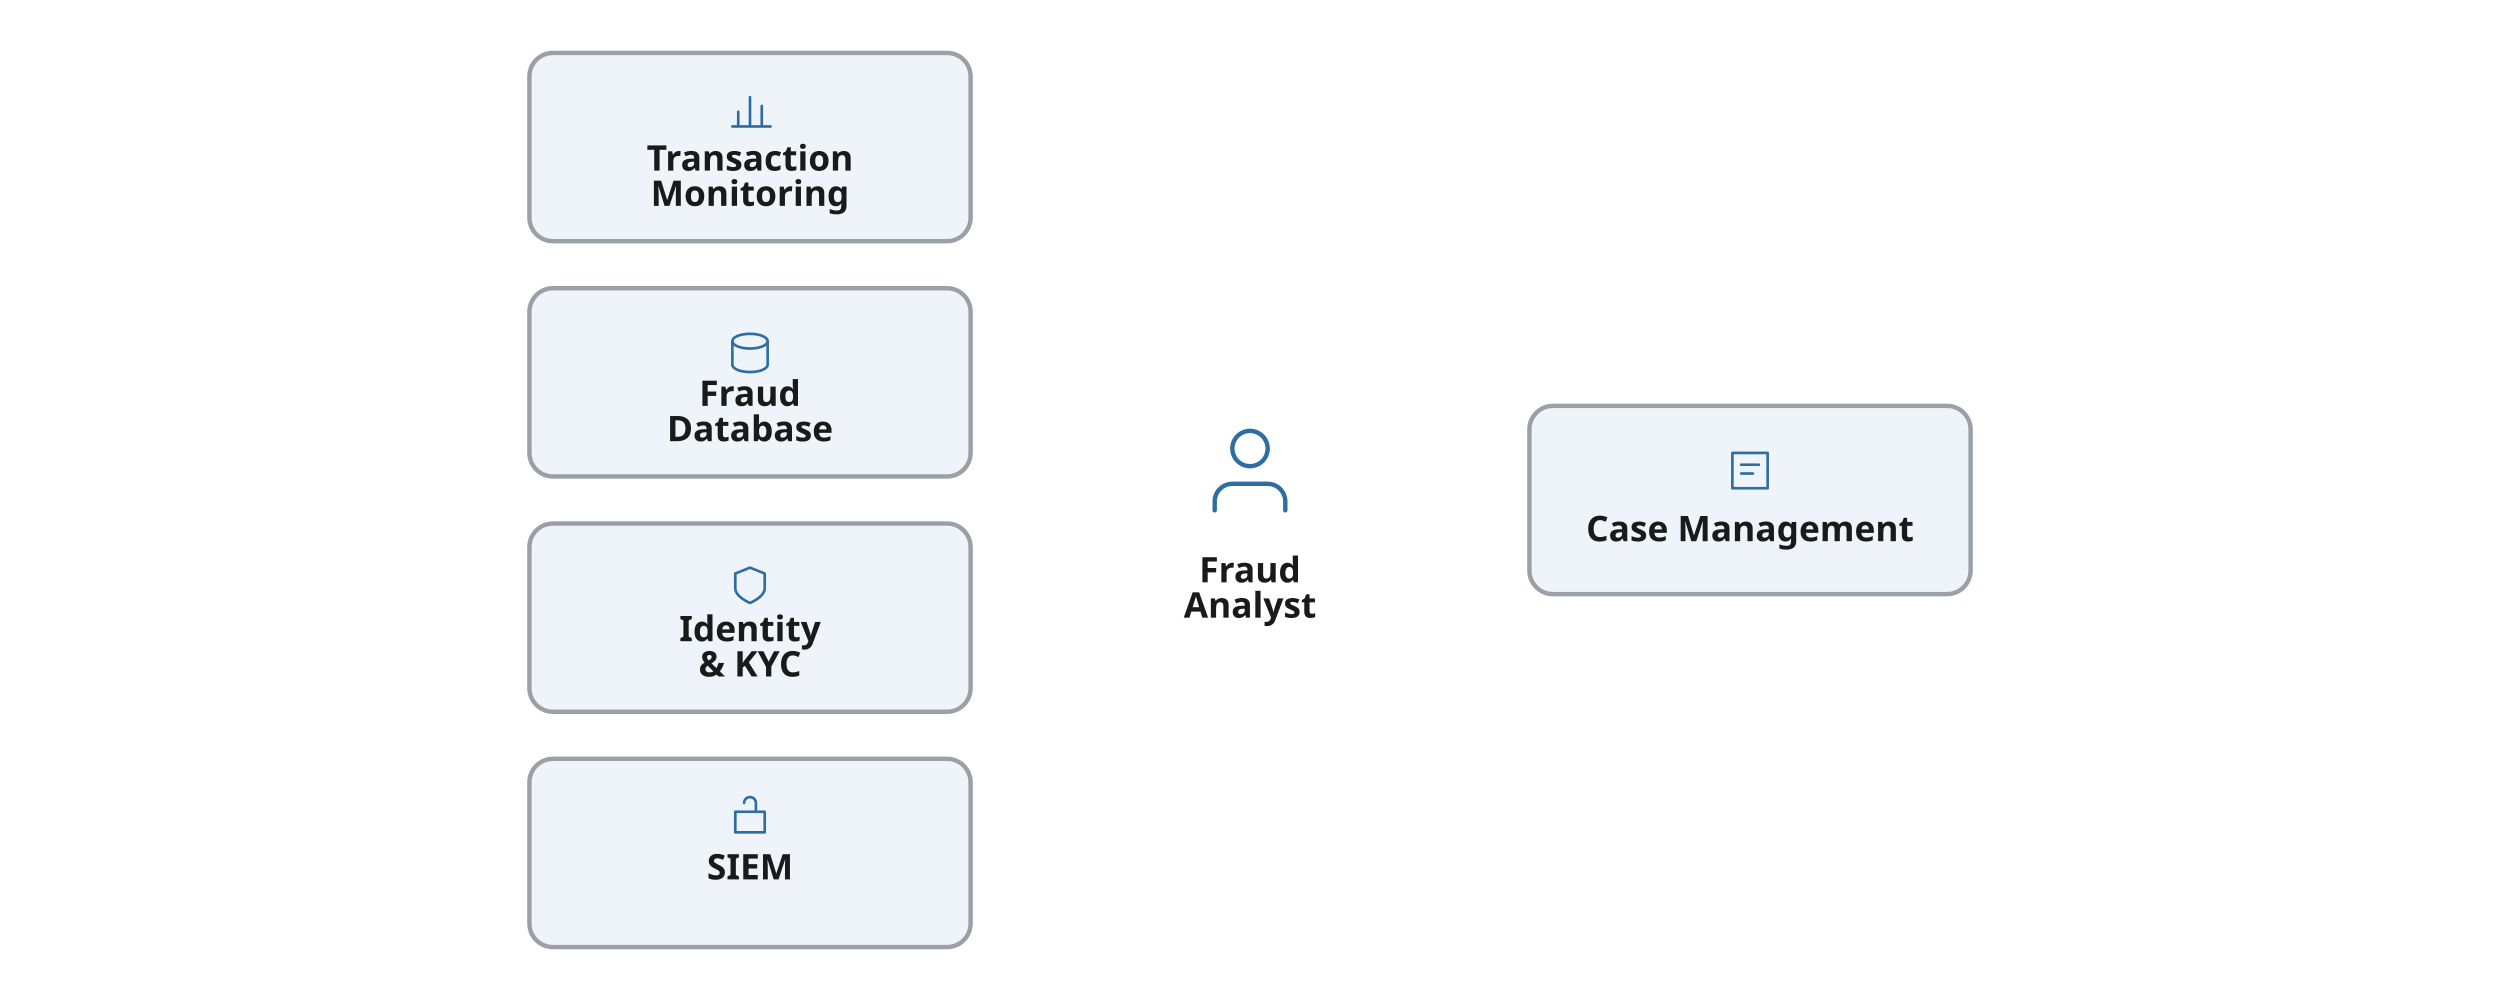
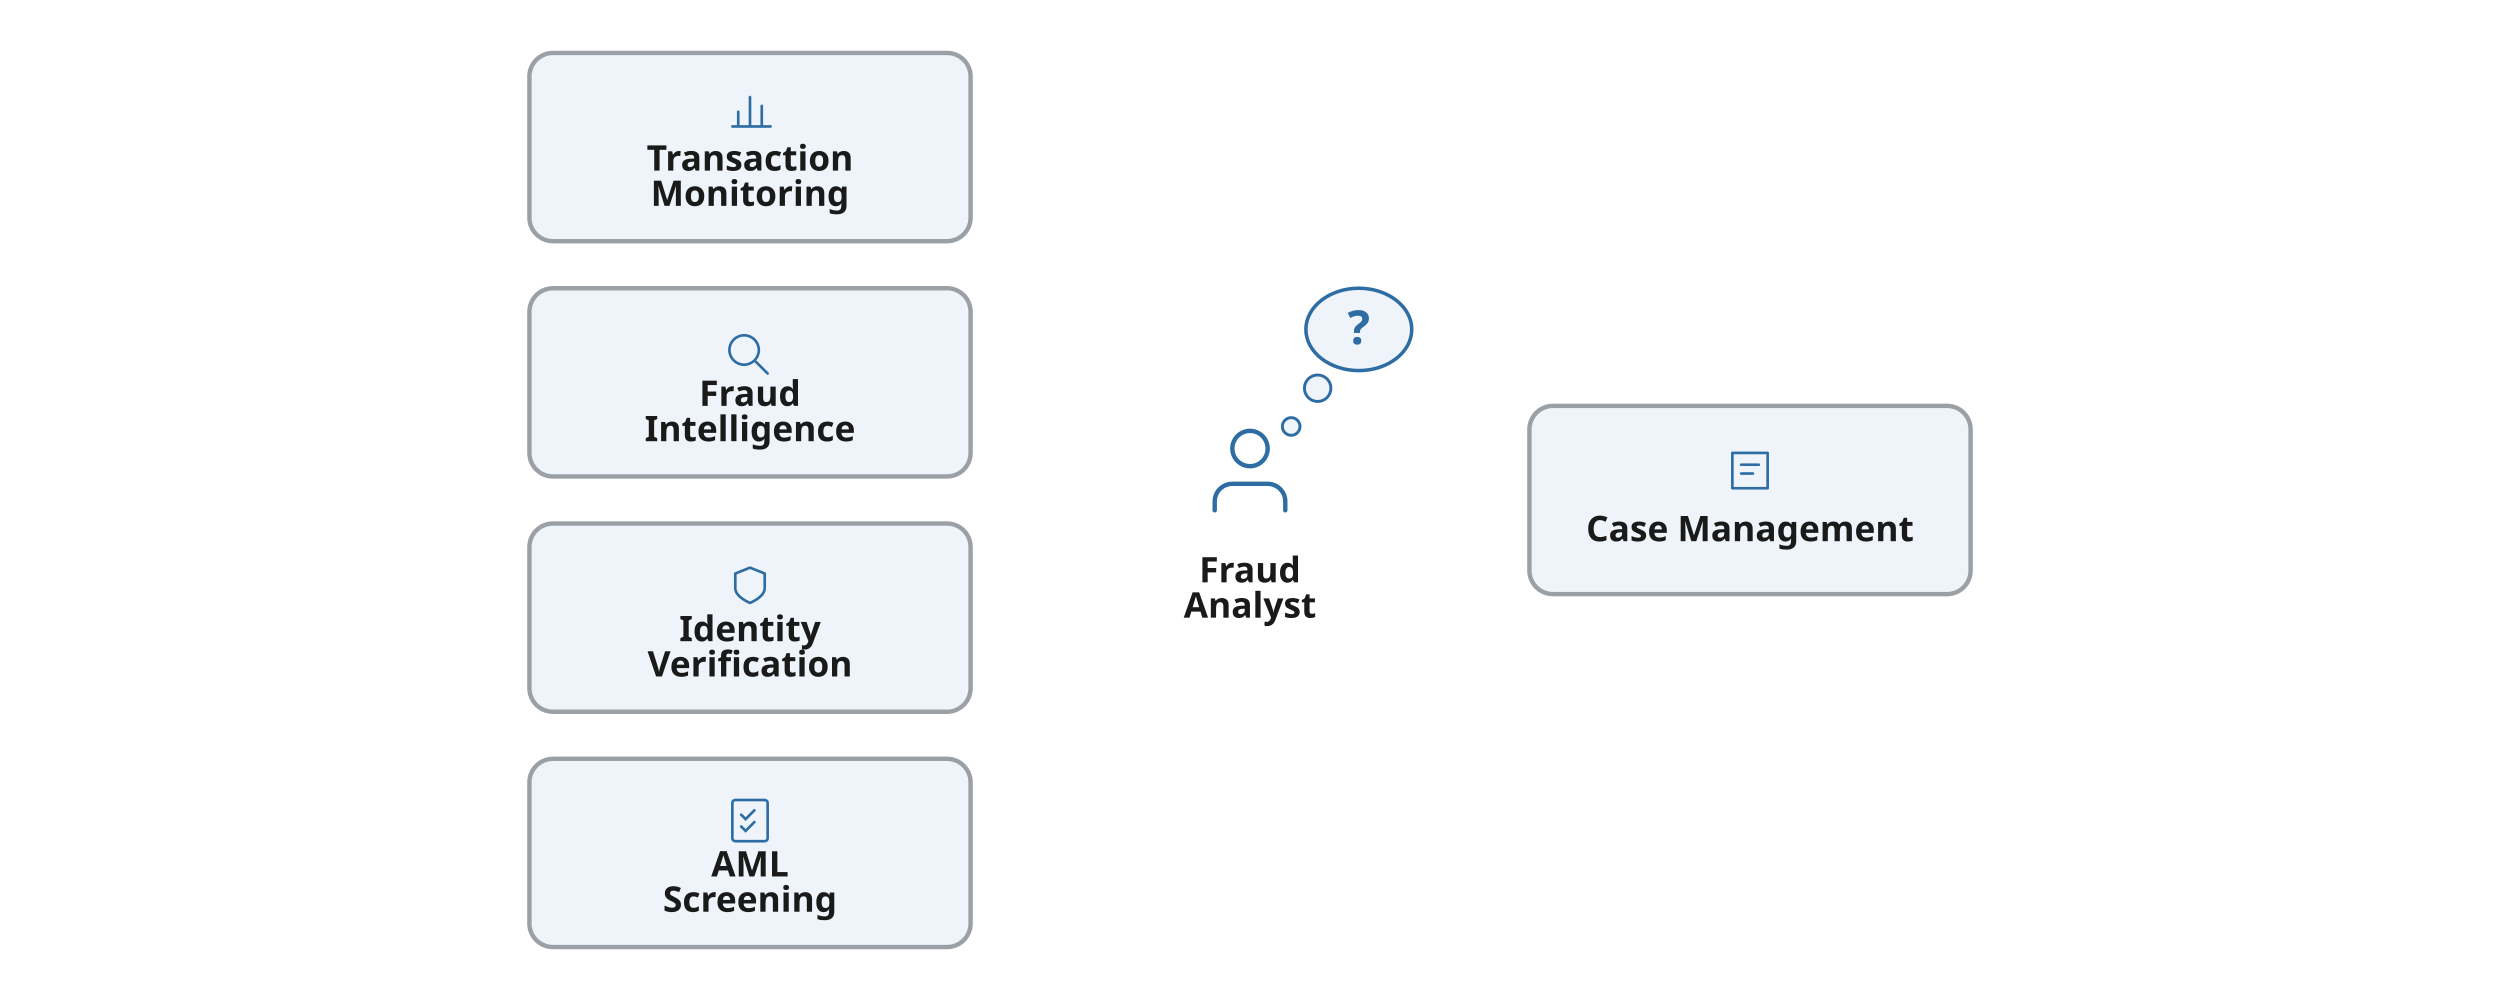
<svg xmlns="http://www.w3.org/2000/svg" fill="none" viewBox="0 0 850 340">
  <rect width="150" height="64" x="180" y="18" fill="#eef4fa" stroke="#9aa0a6" stroke-width="1.5" rx="8" />
  <path stroke="#2d6da3" stroke-linecap="round" stroke-linejoin="round" stroke-width=".9" d="M249 43h13m-11 0v-5m4 5v-10m4 10v-7" />
  <text x="255" y="58" fill="#1a1a1a" font-family="Manrope, sans-serif" font-size="12" font-weight="700" text-anchor="middle">Transaction</text>
  <text x="255" y="70" fill="#1a1a1a" font-family="Manrope, sans-serif" font-size="12" font-weight="700" text-anchor="middle">Monitoring</text>
  <rect width="150" height="64" x="180" y="98" fill="#eef4fa" stroke="#9aa0a6" stroke-width="1.5" rx="8" />
-   <ellipse cx="255" cy="116" rx="6" ry="2.5" stroke="#2d6da3" stroke-width=".9" fill="none" />
-   <path stroke="#2d6da3" stroke-width=".9" fill="none" d="M249 116v8c0 1.38 2.69 2.5 6 2.5s6-1.12 6-2.5v-8" />
+   <circle cx="253" cy="119" r="5" stroke="#2d6da3" stroke-width=".9" fill="none" />
+   <line x1="257" y1="123" x2="261" y2="127" stroke="#2d6da3" stroke-width=".9" stroke-linecap="round" />
  <text x="255" y="138" fill="#1a1a1a" font-family="Manrope, sans-serif" font-size="12" font-weight="700" text-anchor="middle">Fraud</text>
-   <text x="255" y="150" fill="#1a1a1a" font-family="Manrope, sans-serif" font-size="12" font-weight="700" text-anchor="middle">Database</text>
+   <text x="255" y="150" fill="#1a1a1a" font-family="Manrope, sans-serif" font-size="12" font-weight="700" text-anchor="middle">Intelligence</text>
  <rect width="150" height="64" x="180" y="178" fill="#eef4fa" stroke="#9aa0a6" stroke-width="1.5" rx="8" />
  <path stroke="#2d6da3" stroke-linecap="round" stroke-linejoin="round" stroke-width=".9" fill="none" d="M255 193l-5 2v5c0 3 5 5 5 5s5-2 5-5v-5z" />
  <text x="255" y="218" fill="#1a1a1a" font-family="Manrope, sans-serif" font-size="12" font-weight="700" text-anchor="middle">Identity</text>
-   <text x="255" y="230" fill="#1a1a1a" font-family="Manrope, sans-serif" font-size="12" font-weight="700" text-anchor="middle">&amp; KYC</text>
+   <text x="255" y="230" fill="#1a1a1a" font-family="Manrope, sans-serif" font-size="12" font-weight="700" text-anchor="middle">Verification</text>
  <rect width="150" height="64" x="180" y="258" fill="#eef4fa" stroke="#9aa0a6" stroke-width="1.5" rx="8" />
-   <path stroke="#2d6da3" stroke-linecap="round" stroke-linejoin="round" stroke-width=".9" fill="none" d="M250 276h10v7h-10zm3-3a2 2 0 014 0v3" />
-   <text x="255" y="299" fill="#1a1a1a" font-family="Manrope, sans-serif" font-size="12" font-weight="700" text-anchor="middle">SIEM</text>
+   <rect x="249" y="272" width="12" height="14" rx="1" stroke="#2d6da3" stroke-width=".9" fill="none" />
+   <path stroke="#2d6da3" stroke-linecap="round" stroke-width=".9" fill="none" d="M252 277l1.5 1.5 3-3m-4.5 5.5l1.5 1.5 3-3" />
+   <text x="255" y="298" fill="#1a1a1a" font-family="Manrope, sans-serif" font-size="12" font-weight="700" text-anchor="middle">AML</text>
+   <text x="255" y="310" fill="#1a1a1a" font-family="Manrope, sans-serif" font-size="12" font-weight="700" text-anchor="middle">Screening</text>
  <g transform="translate(407, 142) scale(1.5)" stroke="#2d6da3" stroke-width="1" stroke-linecap="round" stroke-linejoin="round" fill="none">
    <circle cx="12" cy="7" r="4" />
    <path d="M20 21v-2a4 4 0 0 0-4-4H8a4 4 0 0 0-4 4v2" />
  </g>
  <text x="425" y="198" fill="#1a1a1a" font-family="Manrope, sans-serif" font-size="12" font-weight="700" text-anchor="middle">Fraud</text>
  <text x="425" y="210" fill="#1a1a1a" font-family="Manrope, sans-serif" font-size="12" font-weight="700" text-anchor="middle">Analyst</text>
+   <circle cx="439" cy="145" r="3" fill="#eef4fa" stroke="#2d6da3" stroke-width="1" />
+   <circle cx="448" cy="132" r="4.5" fill="#eef4fa" stroke="#2d6da3" stroke-width="1" />
+   <ellipse cx="462" cy="112" rx="18" ry="14" fill="#eef4fa" stroke="#2d6da3" stroke-width="1.2" />
+   <text x="462" y="117" fill="#2d6da3" font-family="Manrope, sans-serif" font-size="16" font-weight="700" text-anchor="middle">?</text>
  <rect width="150" height="64" x="520" y="138" fill="#eef4fa" stroke="#9aa0a6" stroke-width="1.5" rx="8" />
  <path stroke="#2d6da3" stroke-linecap="round" stroke-linejoin="round" stroke-width=".9" fill="none" d="M589 154h12v12h-12zm3 4h6m-6 3h4" />
  <text x="595" y="184" fill="#1a1a1a" font-family="Manrope, sans-serif" font-size="12" font-weight="700" text-anchor="middle">Case Management</text>
</svg>
